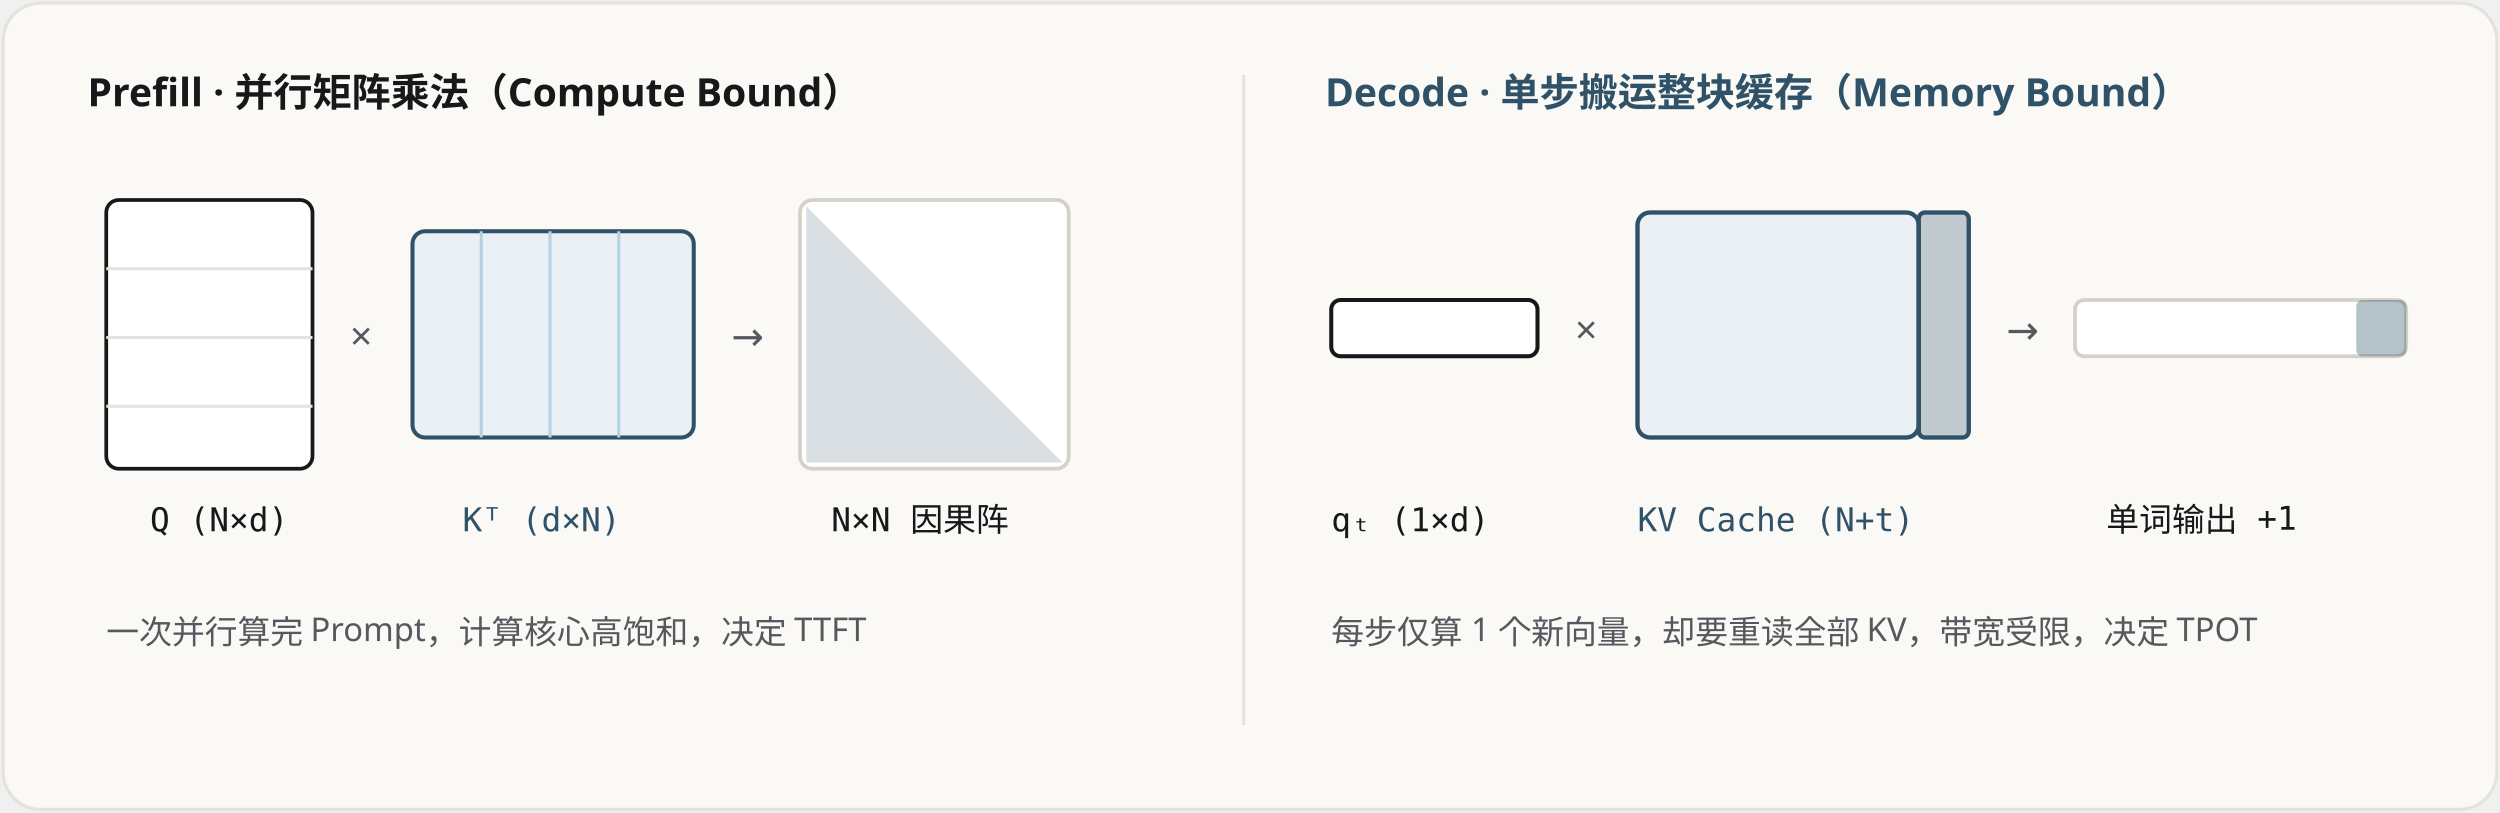
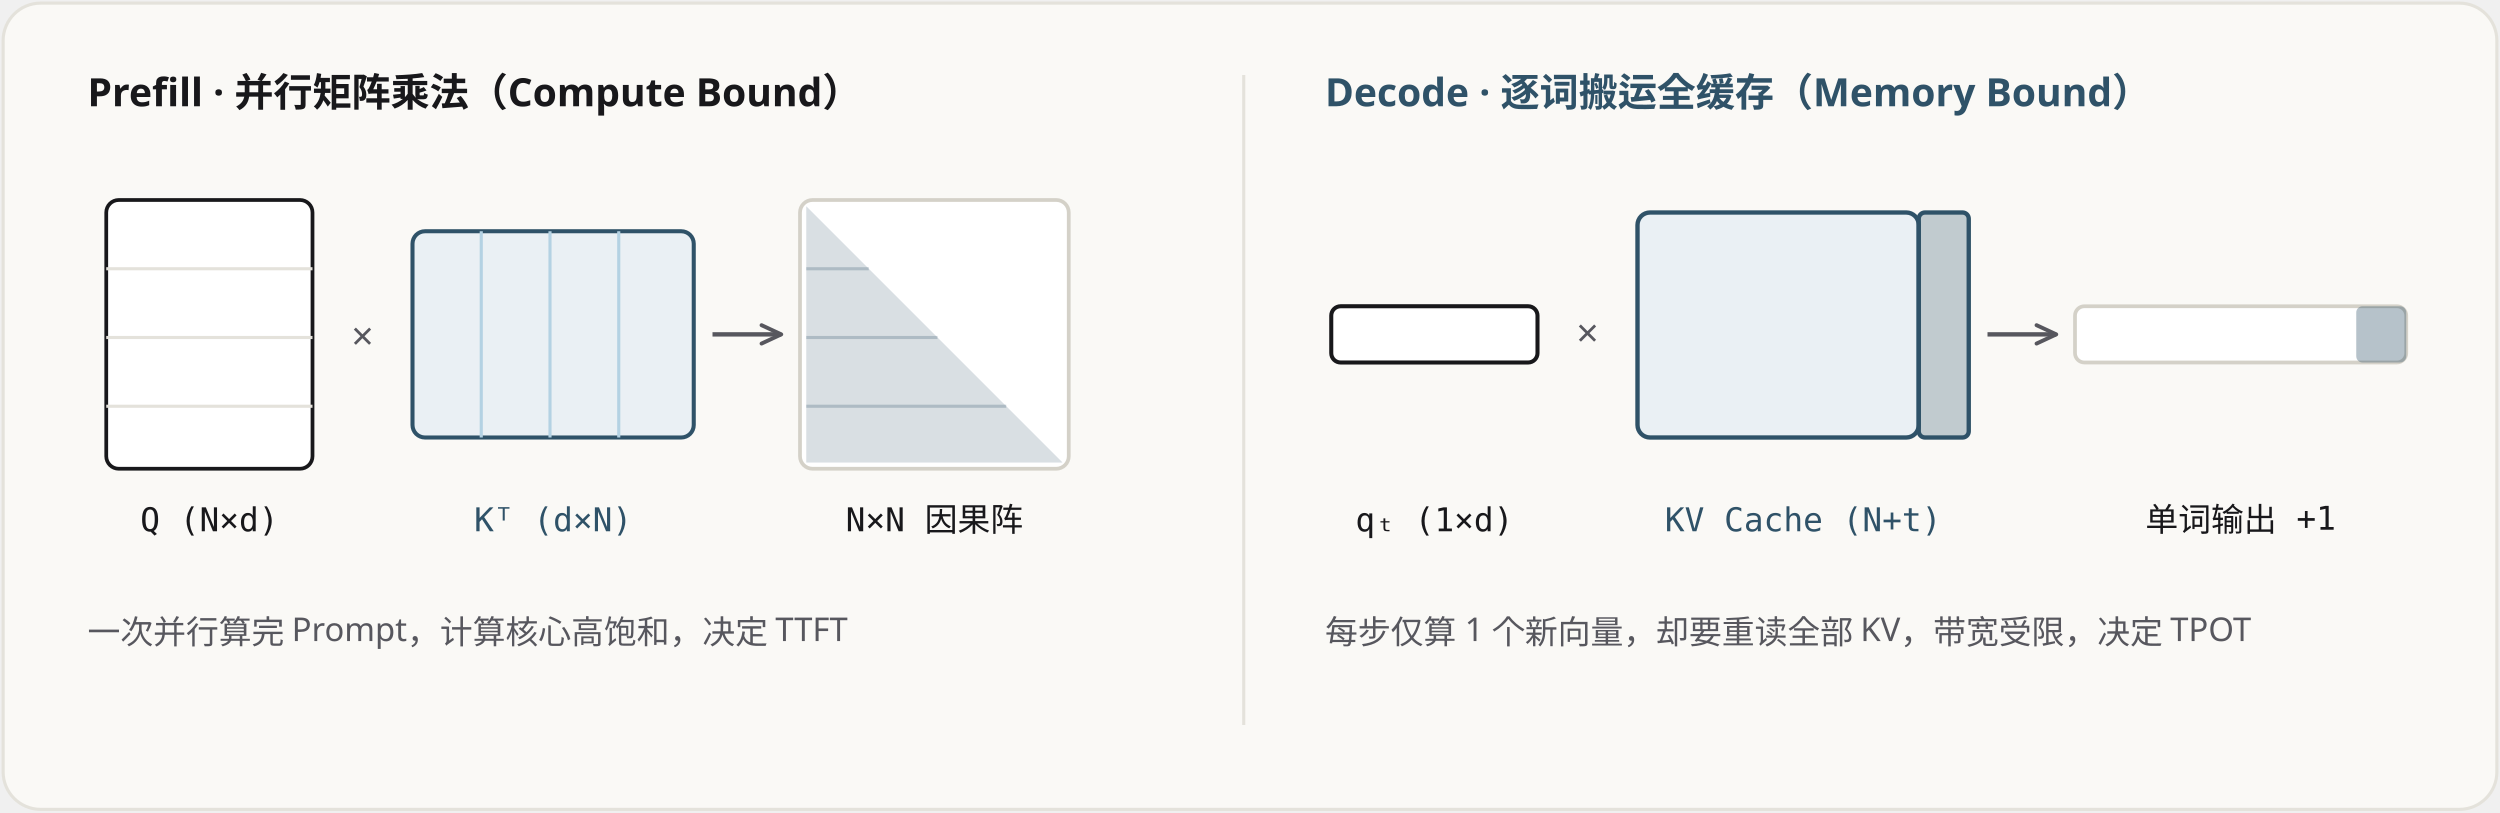
<svg xmlns="http://www.w3.org/2000/svg" viewBox="0 0 800 260" width="800" height="260" font-family="'DM Sans Variable','PingFang SC','Microsoft YaHei',sans-serif">
  <defs>
    <marker id="arr-p" viewBox="0 0 10 10" refX="8.5" refY="5" markerWidth="6" markerHeight="6" orient="auto-start-reverse">
      <path d="M 1 1.5 L 8.5 5 L 1 8.5" fill="none" stroke="#57575e" stroke-width="1.5" stroke-linecap="round" stroke-linejoin="round" />
    </marker>
  </defs>
  <rect x="1" y="1" width="798" height="258" rx="12" fill="#faf9f6" stroke="#e4e2db" stroke-width="1" />
  <text x="28" y="34" font-size="12.5" font-weight="600" fill="#18181b">Prefill · 并行矩阵乘法（Compute Bound）</text>
  <rect x="34" y="64" width="66" height="86" rx="4" fill="#ffffff" stroke="#18181b" stroke-width="1.2" />
  <path d="M34 86H100M34 108H100M34 130H100" stroke="#e4e2db" stroke-width="1" />
-   <text x="48" y="170" font-size="10.5" font-family="'JetBrains Mono Variable',monospace" fill="#18181b">Q (N×d)</text>
-   <text x="112" y="112" font-size="12.5" fill="#57575e">×</text>
+   <text x="67" y="170" text-anchor="middle" font-size="10.5" font-family="'JetBrains Mono Variable',monospace" fill="#18181b">Q (N×d)</text>
+   <text x="116" y="112" text-anchor="middle" font-size="12.5" fill="#57575e">×</text>
  <rect x="132" y="74" width="90" height="66" rx="4" fill="#eaf0f4" stroke="#2f5268" stroke-width="1.3" />
  <path d="M154 74V140M176 74V140M198 74V140" stroke="#b4d2e3" stroke-width="1" />
-   <text x="148" y="170" font-size="10.5" font-family="'JetBrains Mono Variable',monospace" fill="#2f5268">Kᵀ (d×N)</text>
-   <text x="234" y="112" font-size="12.5" fill="#57575e">→</text>
+   <text x="177" y="170" text-anchor="middle" font-size="10.5" font-family="'JetBrains Mono Variable',monospace" fill="#2f5268">Kᵀ (d×N)</text>
+   <path d="M 228 107 L 250 107" fill="none" stroke="#57575e" stroke-width="1.4" marker-end="url(#arr-p)" />
  <rect x="256" y="64" width="86" height="86" rx="4" fill="#ffffff" stroke="#d4d1c8" stroke-width="1.2" />
  <polygon points="258,66 258,148 340,148" fill="#2f5268" fill-opacity="0.18" />
-   <text x="266" y="170" font-size="10.5" font-family="'JetBrains Mono Variable',monospace" fill="#18181b">N×N 因果阵</text>
-   <text x="34" y="206" font-size="10.5" fill="#57575e">一次并行算完 Prompt，计算核心高饱和，决定 TTFT</text>
+   <path d="M258 86H278M258 108H300M258 130H322" stroke="#2f5268" stroke-opacity="0.25" stroke-width="1" />
+   <text x="299" y="170" text-anchor="middle" font-size="10.5" font-family="'JetBrains Mono Variable',monospace" fill="#18181b">N×N 因果阵</text>
+   <text x="28" y="206" font-size="10.5" fill="#57575e">一次并行算完 Prompt，计算核心高饱和，决定 TTFT</text>
  <line x1="398" y1="24" x2="398" y2="232" stroke="#e4e2db" stroke-width="1" />
-   <text x="424" y="34" font-size="12.5" font-weight="600" fill="#2f5268">Decode · 单步搬运整块缓存（Memory Bound）</text>
-   <rect x="426" y="96" width="66" height="18" rx="3" fill="#ffffff" stroke="#18181b" stroke-width="1.3" />
-   <text x="426" y="170" font-size="10.5" font-family="'JetBrains Mono Variable',monospace" fill="#18181b">qₜ (1×d)</text>
-   <text x="504" y="110" font-size="12.5" fill="#57575e">×</text>
+   <text x="424" y="34" font-size="12.5" font-weight="600" fill="#2f5268">Decode · 逐词搬运全缓存（Memory Bound）</text>
+   <rect x="426" y="98" width="66" height="18" rx="3" fill="#ffffff" stroke="#18181b" stroke-width="1.3" />
+   <text x="459" y="170" text-anchor="middle" font-size="10.5" font-family="'JetBrains Mono Variable',monospace" fill="#18181b">qₜ (1×d)</text>
+   <text x="508" y="111" text-anchor="middle" font-size="12.5" fill="#57575e">×</text>
  <rect x="524" y="68" width="90" height="72" rx="4" fill="#eaf0f4" stroke="#2f5268" stroke-width="1.4" />
  <rect x="614" y="68" width="16" height="72" rx="2" fill="#2f5268" fill-opacity="0.28" stroke="#2f5268" stroke-width="1.4" />
-   <text x="524" y="170" font-size="10.5" font-family="'JetBrains Mono Variable',monospace" fill="#2f5268">KV Cache (N+t)</text>
-   <text x="642" y="110" font-size="12.5" fill="#57575e">→</text>
-   <rect x="664" y="96" width="106" height="18" rx="3" fill="#ffffff" stroke="#d4d1c8" stroke-width="1.2" />
-   <rect x="754" y="96" width="16" height="18" rx="2" fill="#2f5268" fill-opacity="0.35" />
-   <text x="674" y="170" font-size="10.5" font-family="'JetBrains Mono Variable',monospace" fill="#18181b">单词输出 +1</text>
-   <text x="426" y="206" font-size="10.5" fill="#57575e">每步仅算 1 个新向量，却要重读全部 KV，带宽受限，决定 TPOT</text>
+   <text x="577" y="170" text-anchor="middle" font-size="10.5" font-family="'JetBrains Mono Variable',monospace" fill="#2f5268">KV Cache (N+t)</text>
+   <path d="M 636 107 L 658 107" fill="none" stroke="#57575e" stroke-width="1.4" marker-end="url(#arr-p)" />
+   <rect x="664" y="98" width="106" height="18" rx="3" fill="#ffffff" stroke="#d4d1c8" stroke-width="1.2" />
+   <rect x="754" y="98" width="16" height="18" rx="2" fill="#2f5268" fill-opacity="0.35" />
+   <text x="717" y="170" text-anchor="middle" font-size="10.5" font-family="'JetBrains Mono Variable',monospace" fill="#18181b">单词输出 +1</text>
+   <text x="424" y="206" font-size="10.5" fill="#57575e">每步仅算 1 个新向量，却要重读全部 KV，带宽受限，决定 TPOT</text>
</svg>
